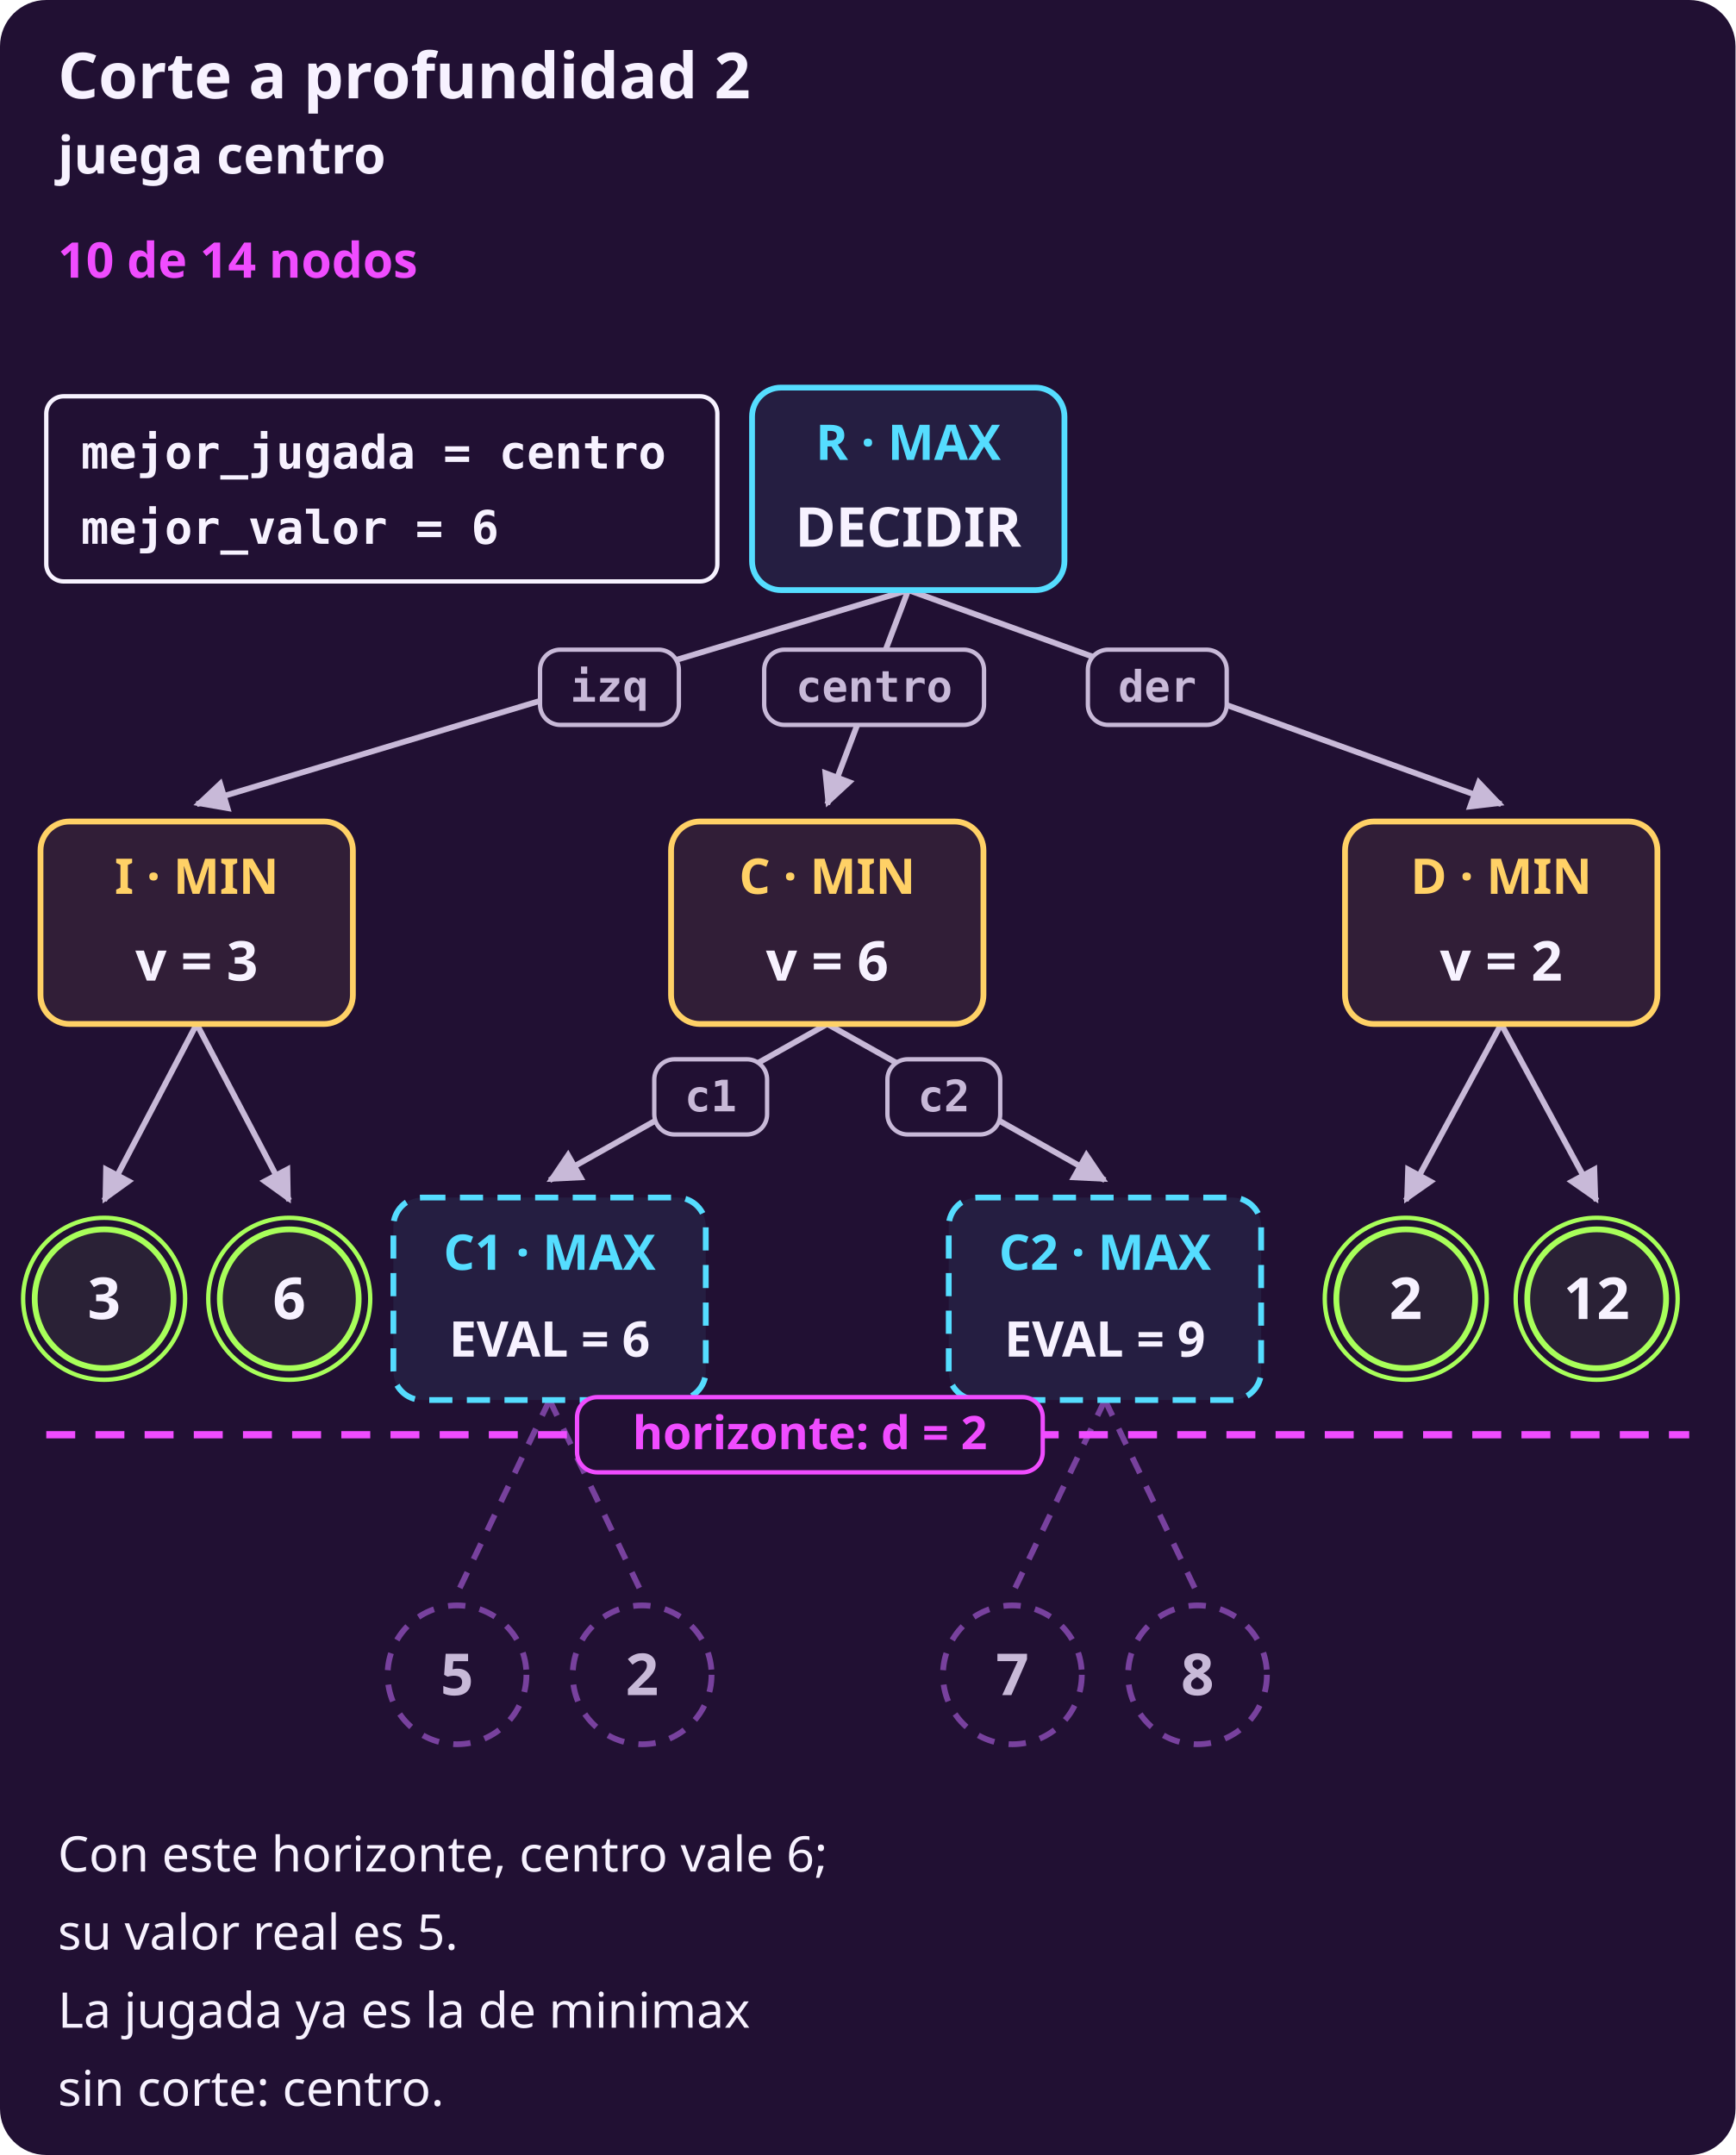
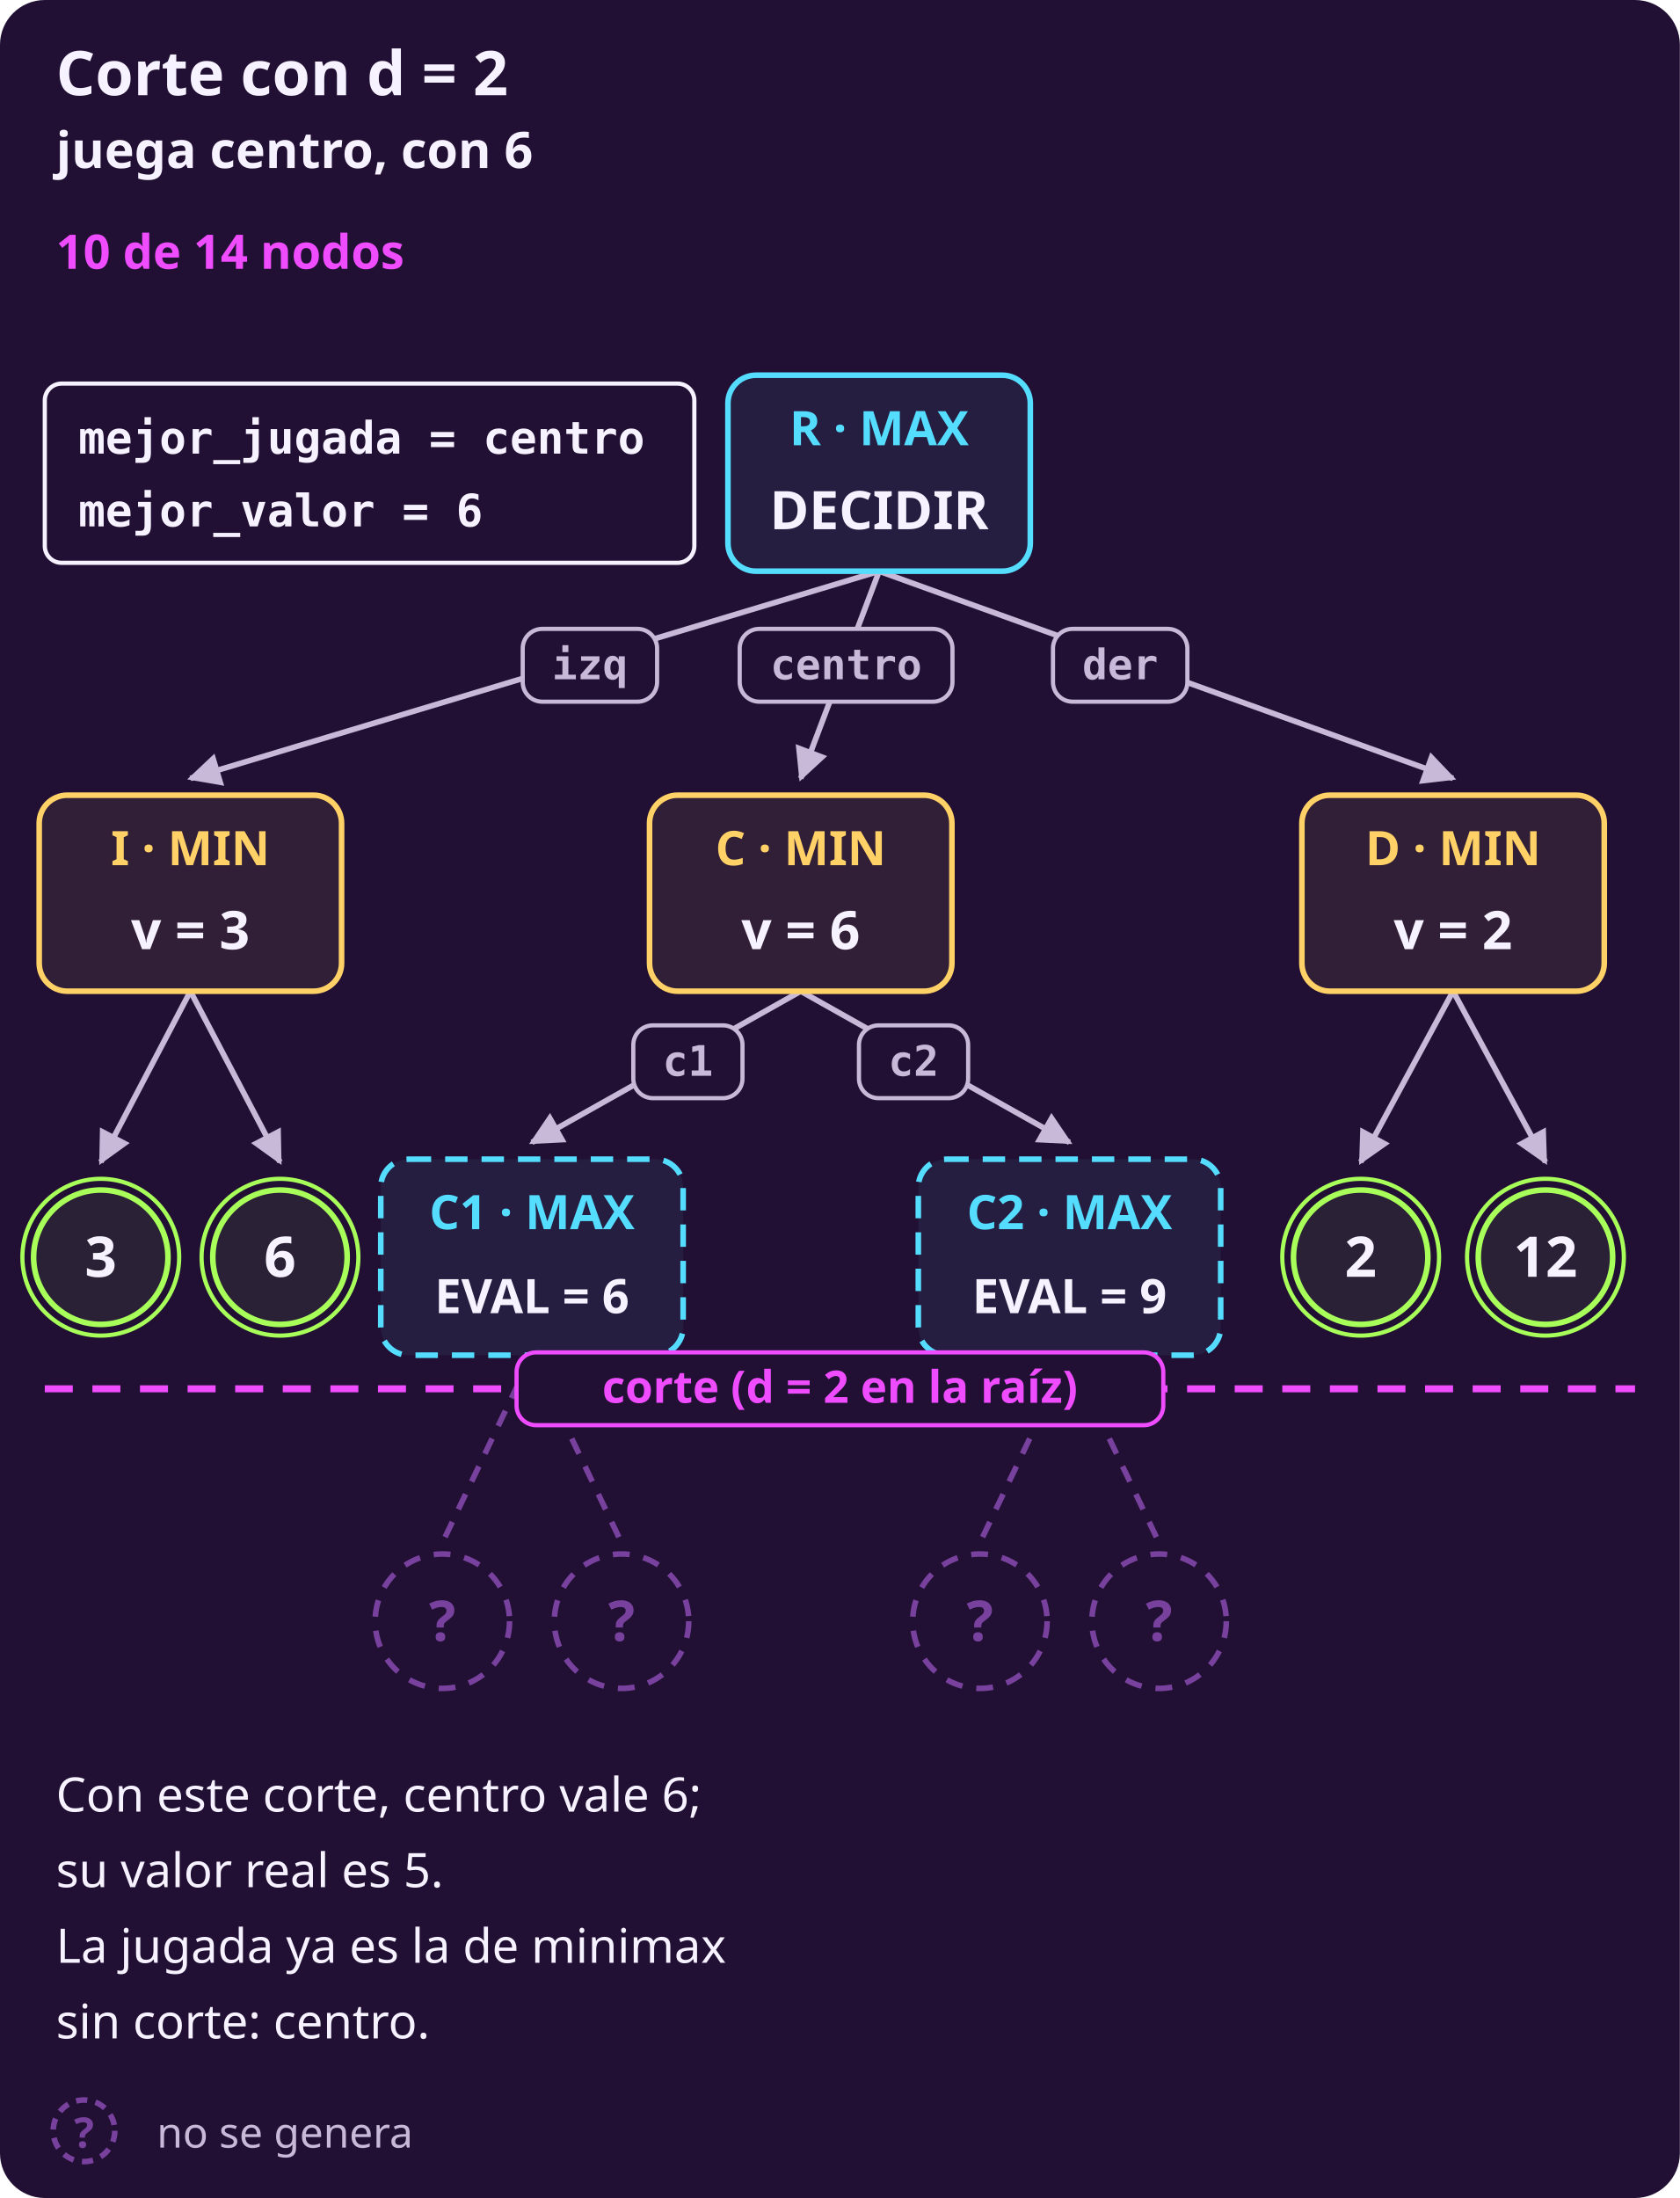
- <svg xmlns="http://www.w3.org/2000/svg" width="600" height="745" viewBox="0 0 600 745" role="img" aria-label="El árbol T con corte a profundidad 2. Una línea punteada, el horizonte, pasa bajo el nivel 2; lo que queda debajo no se mira y va tenue. C1 recibe EVAL = 6; C2 recibe EVAL = 9. I vale 3; C vale 6; D vale 2. R juega centro, con 6. Se generan 10 de 14 nodos.">
-   <rect x="0" y="0" width="600" height="745" rx="16" fill="#211033" />
+ <svg xmlns="http://www.w3.org/2000/svg" width="600" height="785" viewBox="0 0 600 785" role="img" aria-label="El árbol T con corte a profundidad 2. Una línea punteada marca dónde se corta, bajo el nivel 2; lo que queda debajo no se genera y va en caja o círculo punteado con «?». C1 recibe EVAL = 6; C2 recibe EVAL = 9. I vale 3; C vale 6; D vale 2. R juega centro, con 6. Se han generado 10 de 14 nodos.">
+   <rect x="0" y="0" width="600" height="785" rx="16" fill="#211033" />
  <defs>
    <marker id="p" viewBox="0 0 10 10" refX="9" refY="5" markerWidth="6" markerHeight="6" orient="auto-start-reverse">
      <path d="M 0 0 L 10 5 L 0 10 z" fill="#f04cff" />
    </marker>
    <marker id="s" viewBox="0 0 10 10" refX="9" refY="5" markerWidth="6" markerHeight="6" orient="auto-start-reverse">
      <path d="M 0 0 L 10 5 L 0 10 z" fill="#c8b9d8" />
    </marker>
  </defs>
-   <text x="20" y="34" fill="#f7f2ff" font-family="system-ui, sans-serif" font-size="22" font-weight="700" text-anchor="start">Corte a profundidad 2</text>
-   <text x="20" y="60" fill="#f7f2ff" font-family="system-ui, sans-serif" font-size="18" font-weight="700" text-anchor="start">juega centro</text>
+   <text x="20" y="34" fill="#f7f2ff" font-family="system-ui, sans-serif" font-size="22" font-weight="700" text-anchor="start">Corte con d = 2</text>
+   <text x="20" y="60" fill="#f7f2ff" font-family="system-ui, sans-serif" font-size="18" font-weight="700" text-anchor="start">juega centro, con 6</text>
  <text x="20" y="96" fill="#f04cff" font-family="system-ui, sans-serif" font-size="17" font-weight="700" text-anchor="start">10 de 14 nodos</text>
  <line x1="314" y1="204.0" x2="68" y2="278.0" stroke="#c8b9d8" stroke-width="2" marker-end="url(#s)" />
  <rect x="186.7" y="224.6" width="48" height="26" rx="7" fill="#211033" stroke="#c8b9d8" stroke-width="1.5" />
  <text x="210.7" y="242.6" fill="#c8b9d8" font-family="ui-monospace, SFMono-Regular, Menlo, monospace" font-size="15" font-weight="700" text-anchor="middle">izq</text>
  <line x1="68" y1="354.0" x2="36" y2="415.0" stroke="#c8b9d8" stroke-width="2" marker-end="url(#s)" />
  <line x1="68" y1="354.0" x2="100" y2="415.0" stroke="#c8b9d8" stroke-width="2" marker-end="url(#s)" />
  <line x1="314" y1="204.0" x2="286" y2="278.0" stroke="#c8b9d8" stroke-width="2" marker-end="url(#s)" />
  <rect x="264.2" y="224.6" width="76" height="26" rx="7" fill="#211033" stroke="#c8b9d8" stroke-width="1.5" />
  <text x="302.2" y="242.6" fill="#c8b9d8" font-family="ui-monospace, SFMono-Regular, Menlo, monospace" font-size="15" font-weight="700" text-anchor="middle">centro</text>
  <line x1="286" y1="354.0" x2="190" y2="408.0" stroke="#c8b9d8" stroke-width="2" marker-end="url(#s)" />
  <rect x="226.2" y="366.2" width="39" height="26" rx="7" fill="#211033" stroke="#c8b9d8" stroke-width="1.5" />
  <text x="245.7" y="384.2" fill="#c8b9d8" font-family="ui-monospace, SFMono-Regular, Menlo, monospace" font-size="15" font-weight="700" text-anchor="middle">c1</text>
  <line x1="190" y1="484.0" x2="158" y2="551.0" stroke="#78419e" stroke-width="2" stroke-dasharray="6 5" />
  <line x1="190" y1="484.0" x2="222" y2="551.0" stroke="#78419e" stroke-width="2" stroke-dasharray="6 5" />
  <line x1="286" y1="354.0" x2="382" y2="408.0" stroke="#c8b9d8" stroke-width="2" marker-end="url(#s)" />
  <rect x="306.8" y="366.2" width="39" height="26" rx="7" fill="#211033" stroke="#c8b9d8" stroke-width="1.5" />
  <text x="326.3" y="384.2" fill="#c8b9d8" font-family="ui-monospace, SFMono-Regular, Menlo, monospace" font-size="15" font-weight="700" text-anchor="middle">c2</text>
  <line x1="382" y1="484.0" x2="350" y2="551.0" stroke="#78419e" stroke-width="2" stroke-dasharray="6 5" />
  <line x1="382" y1="484.0" x2="414" y2="551.0" stroke="#78419e" stroke-width="2" stroke-dasharray="6 5" />
  <line x1="314" y1="204.0" x2="519" y2="278.0" stroke="#c8b9d8" stroke-width="2" marker-end="url(#s)" />
  <rect x="376.1" y="224.6" width="48" height="26" rx="7" fill="#211033" stroke="#c8b9d8" stroke-width="1.5" />
  <text x="400.1" y="242.6" fill="#c8b9d8" font-family="ui-monospace, SFMono-Regular, Menlo, monospace" font-size="15" font-weight="700" text-anchor="middle">der</text>
  <line x1="519" y1="354.0" x2="486" y2="415.0" stroke="#c8b9d8" stroke-width="2" marker-end="url(#s)" />
  <line x1="519" y1="354.0" x2="552" y2="415.0" stroke="#c8b9d8" stroke-width="2" marker-end="url(#s)" />
  <rect x="260.0" y="134.0" width="108" height="70" rx="10" fill="#251e41" stroke="#55ddff" stroke-width="2" />
  <text x="314" y="159.0" fill="#55ddff" font-family="system-ui, sans-serif" font-size="17" font-weight="700" text-anchor="middle">R · MAX</text>
  <text x="314" y="189.0" fill="#f7f2ff" font-family="system-ui, sans-serif" font-size="19" font-weight="700" text-anchor="middle">DECIDIR</text>
  <rect x="14.0" y="284.0" width="108" height="70" rx="10" fill="#311e37" stroke="#ffd166" stroke-width="2" />
  <text x="68" y="309.0" fill="#ffd166" font-family="system-ui, sans-serif" font-size="17" font-weight="700" text-anchor="middle">I · MIN</text>
  <text x="68" y="339.0" fill="#f7f2ff" font-family="system-ui, sans-serif" font-size="19" font-weight="700" text-anchor="middle">v = 3</text>
  <circle cx="36" cy="449.0" r="28" fill="none" stroke="#a8ff5a" stroke-width="1.5" />
  <circle cx="36" cy="449.0" r="24" fill="#2a2136" stroke="#a8ff5a" stroke-width="2" />
  <text x="36" y="456.0" fill="#f7f2ff" font-family="system-ui, sans-serif" font-size="20" font-weight="700" text-anchor="middle">3</text>
  <circle cx="100" cy="449.0" r="28" fill="none" stroke="#a8ff5a" stroke-width="1.5" />
  <circle cx="100" cy="449.0" r="24" fill="#2a2136" stroke="#a8ff5a" stroke-width="2" />
  <text x="100" y="456.0" fill="#f7f2ff" font-family="system-ui, sans-serif" font-size="20" font-weight="700" text-anchor="middle">6</text>
  <rect x="232.0" y="284.0" width="108" height="70" rx="10" fill="#311e37" stroke="#ffd166" stroke-width="2" />
  <text x="286" y="309.0" fill="#ffd166" font-family="system-ui, sans-serif" font-size="17" font-weight="700" text-anchor="middle">C · MIN</text>
  <text x="286" y="339.0" fill="#f7f2ff" font-family="system-ui, sans-serif" font-size="19" font-weight="700" text-anchor="middle">v = 6</text>
  <rect x="136.0" y="414.0" width="108" height="70" rx="10" fill="#251e41" stroke="#55ddff" stroke-width="2" stroke-dasharray="8 5" />
  <text x="190" y="439.0" fill="#55ddff" font-family="system-ui, sans-serif" font-size="17" font-weight="700" text-anchor="middle">C1 · MAX</text>
  <text x="190" y="469.0" fill="#f7f2ff" font-family="system-ui, sans-serif" font-size="17" font-weight="700" text-anchor="middle">EVAL = 6</text>
  <circle cx="158" cy="579.0" r="24" fill="#211033" stroke="#78419e" stroke-width="2" stroke-dasharray="6 5" />
-   <text x="158" y="586.0" fill="#c8b9d8" font-family="system-ui, sans-serif" font-size="20" font-weight="700" text-anchor="middle">5</text>
+   <text x="158" y="586.0" fill="#78419e" font-family="system-ui, sans-serif" font-size="20" font-weight="700" text-anchor="middle">?</text>
  <circle cx="222" cy="579.0" r="24" fill="#211033" stroke="#78419e" stroke-width="2" stroke-dasharray="6 5" />
-   <text x="222" y="586.0" fill="#c8b9d8" font-family="system-ui, sans-serif" font-size="20" font-weight="700" text-anchor="middle">2</text>
+   <text x="222" y="586.0" fill="#78419e" font-family="system-ui, sans-serif" font-size="20" font-weight="700" text-anchor="middle">?</text>
  <rect x="328.0" y="414.0" width="108" height="70" rx="10" fill="#251e41" stroke="#55ddff" stroke-width="2" stroke-dasharray="8 5" />
  <text x="382" y="439.0" fill="#55ddff" font-family="system-ui, sans-serif" font-size="17" font-weight="700" text-anchor="middle">C2 · MAX</text>
  <text x="382" y="469.0" fill="#f7f2ff" font-family="system-ui, sans-serif" font-size="17" font-weight="700" text-anchor="middle">EVAL = 9</text>
  <circle cx="350" cy="579.0" r="24" fill="#211033" stroke="#78419e" stroke-width="2" stroke-dasharray="6 5" />
-   <text x="350" y="586.0" fill="#c8b9d8" font-family="system-ui, sans-serif" font-size="20" font-weight="700" text-anchor="middle">7</text>
+   <text x="350" y="586.0" fill="#78419e" font-family="system-ui, sans-serif" font-size="20" font-weight="700" text-anchor="middle">?</text>
  <circle cx="414" cy="579.0" r="24" fill="#211033" stroke="#78419e" stroke-width="2" stroke-dasharray="6 5" />
-   <text x="414" y="586.0" fill="#c8b9d8" font-family="system-ui, sans-serif" font-size="20" font-weight="700" text-anchor="middle">8</text>
+   <text x="414" y="586.0" fill="#78419e" font-family="system-ui, sans-serif" font-size="20" font-weight="700" text-anchor="middle">?</text>
  <rect x="465.0" y="284.0" width="108" height="70" rx="10" fill="#311e37" stroke="#ffd166" stroke-width="2" />
  <text x="519" y="309.0" fill="#ffd166" font-family="system-ui, sans-serif" font-size="17" font-weight="700" text-anchor="middle">D · MIN</text>
  <text x="519" y="339.0" fill="#f7f2ff" font-family="system-ui, sans-serif" font-size="19" font-weight="700" text-anchor="middle">v = 2</text>
  <circle cx="486" cy="449.0" r="28" fill="none" stroke="#a8ff5a" stroke-width="1.5" />
  <circle cx="486" cy="449.0" r="24" fill="#2a2136" stroke="#a8ff5a" stroke-width="2" />
  <text x="486" y="456.0" fill="#f7f2ff" font-family="system-ui, sans-serif" font-size="20" font-weight="700" text-anchor="middle">2</text>
  <circle cx="552" cy="449.0" r="28" fill="none" stroke="#a8ff5a" stroke-width="1.5" />
  <circle cx="552" cy="449.0" r="24" fill="#2a2136" stroke="#a8ff5a" stroke-width="2" />
  <text x="552" y="456.0" fill="#f7f2ff" font-family="system-ui, sans-serif" font-size="20" font-weight="700" text-anchor="middle">12</text>
  <rect x="16" y="137.0" width="232" height="64" rx="6" fill="#211033" stroke="#f7f2ff" stroke-width="1.5" />
  <text x="28" y="162.0" fill="#f7f2ff" font-family="ui-monospace, SFMono-Regular, Menlo, monospace" font-size="16" font-weight="700" text-anchor="start">mejor_jugada = centro</text>
  <text x="28" y="188.0" fill="#f7f2ff" font-family="ui-monospace, SFMono-Regular, Menlo, monospace" font-size="16" font-weight="700" text-anchor="start">mejor_valor = 6</text>
  <line x1="16" y1="496.0" x2="584" y2="496.0" stroke="#f04cff" stroke-width="2.5" stroke-dasharray="10 7" />
-   <rect x="199.5" y="483.0" width="161" height="26" rx="7" fill="#211033" stroke="#f04cff" stroke-width="1.5" />
-   <text x="280" y="501.0" fill="#f04cff" font-family="system-ui, sans-serif" font-size="16" font-weight="700" text-anchor="middle">horizonte: d = 2</text>
-   <text x="20" y="647.0" fill="#f7f2ff" font-family="system-ui, sans-serif" font-size="17" font-weight="normal" text-anchor="start">Con este horizonte, centro vale 6;</text>
+   <rect x="184.5" y="483.0" width="231" height="26" rx="7" fill="#211033" stroke="#f04cff" stroke-width="1.5" />
+   <text x="300" y="501.0" fill="#f04cff" font-family="system-ui, sans-serif" font-size="16" font-weight="700" text-anchor="middle">corte (d = 2 en la raíz)</text>
+   <text x="20" y="647.0" fill="#f7f2ff" font-family="system-ui, sans-serif" font-size="17" font-weight="normal" text-anchor="start">Con este corte, centro vale 6;</text>
  <text x="20" y="674.0" fill="#f7f2ff" font-family="system-ui, sans-serif" font-size="17" font-weight="normal" text-anchor="start">su valor real es 5.</text>
  <text x="20" y="701.0" fill="#f7f2ff" font-family="system-ui, sans-serif" font-size="17" font-weight="normal" text-anchor="start">La jugada ya es la de minimax</text>
  <text x="20" y="728.0" fill="#f7f2ff" font-family="system-ui, sans-serif" font-size="17" font-weight="normal" text-anchor="start">sin corte: centro.</text>
+   <circle cx="30" cy="761.0" r="11" fill="#211033" stroke="#78419e" stroke-width="2" stroke-dasharray="4 3" />
+   <text x="30" y="767.0" fill="#78419e" font-family="system-ui, sans-serif" font-size="15" font-weight="700" text-anchor="middle">?</text>
+   <text x="56" y="767.0" fill="#c8b9d8" font-family="system-ui, sans-serif" font-size="15" font-weight="normal" text-anchor="start">no se genera</text>
</svg>
